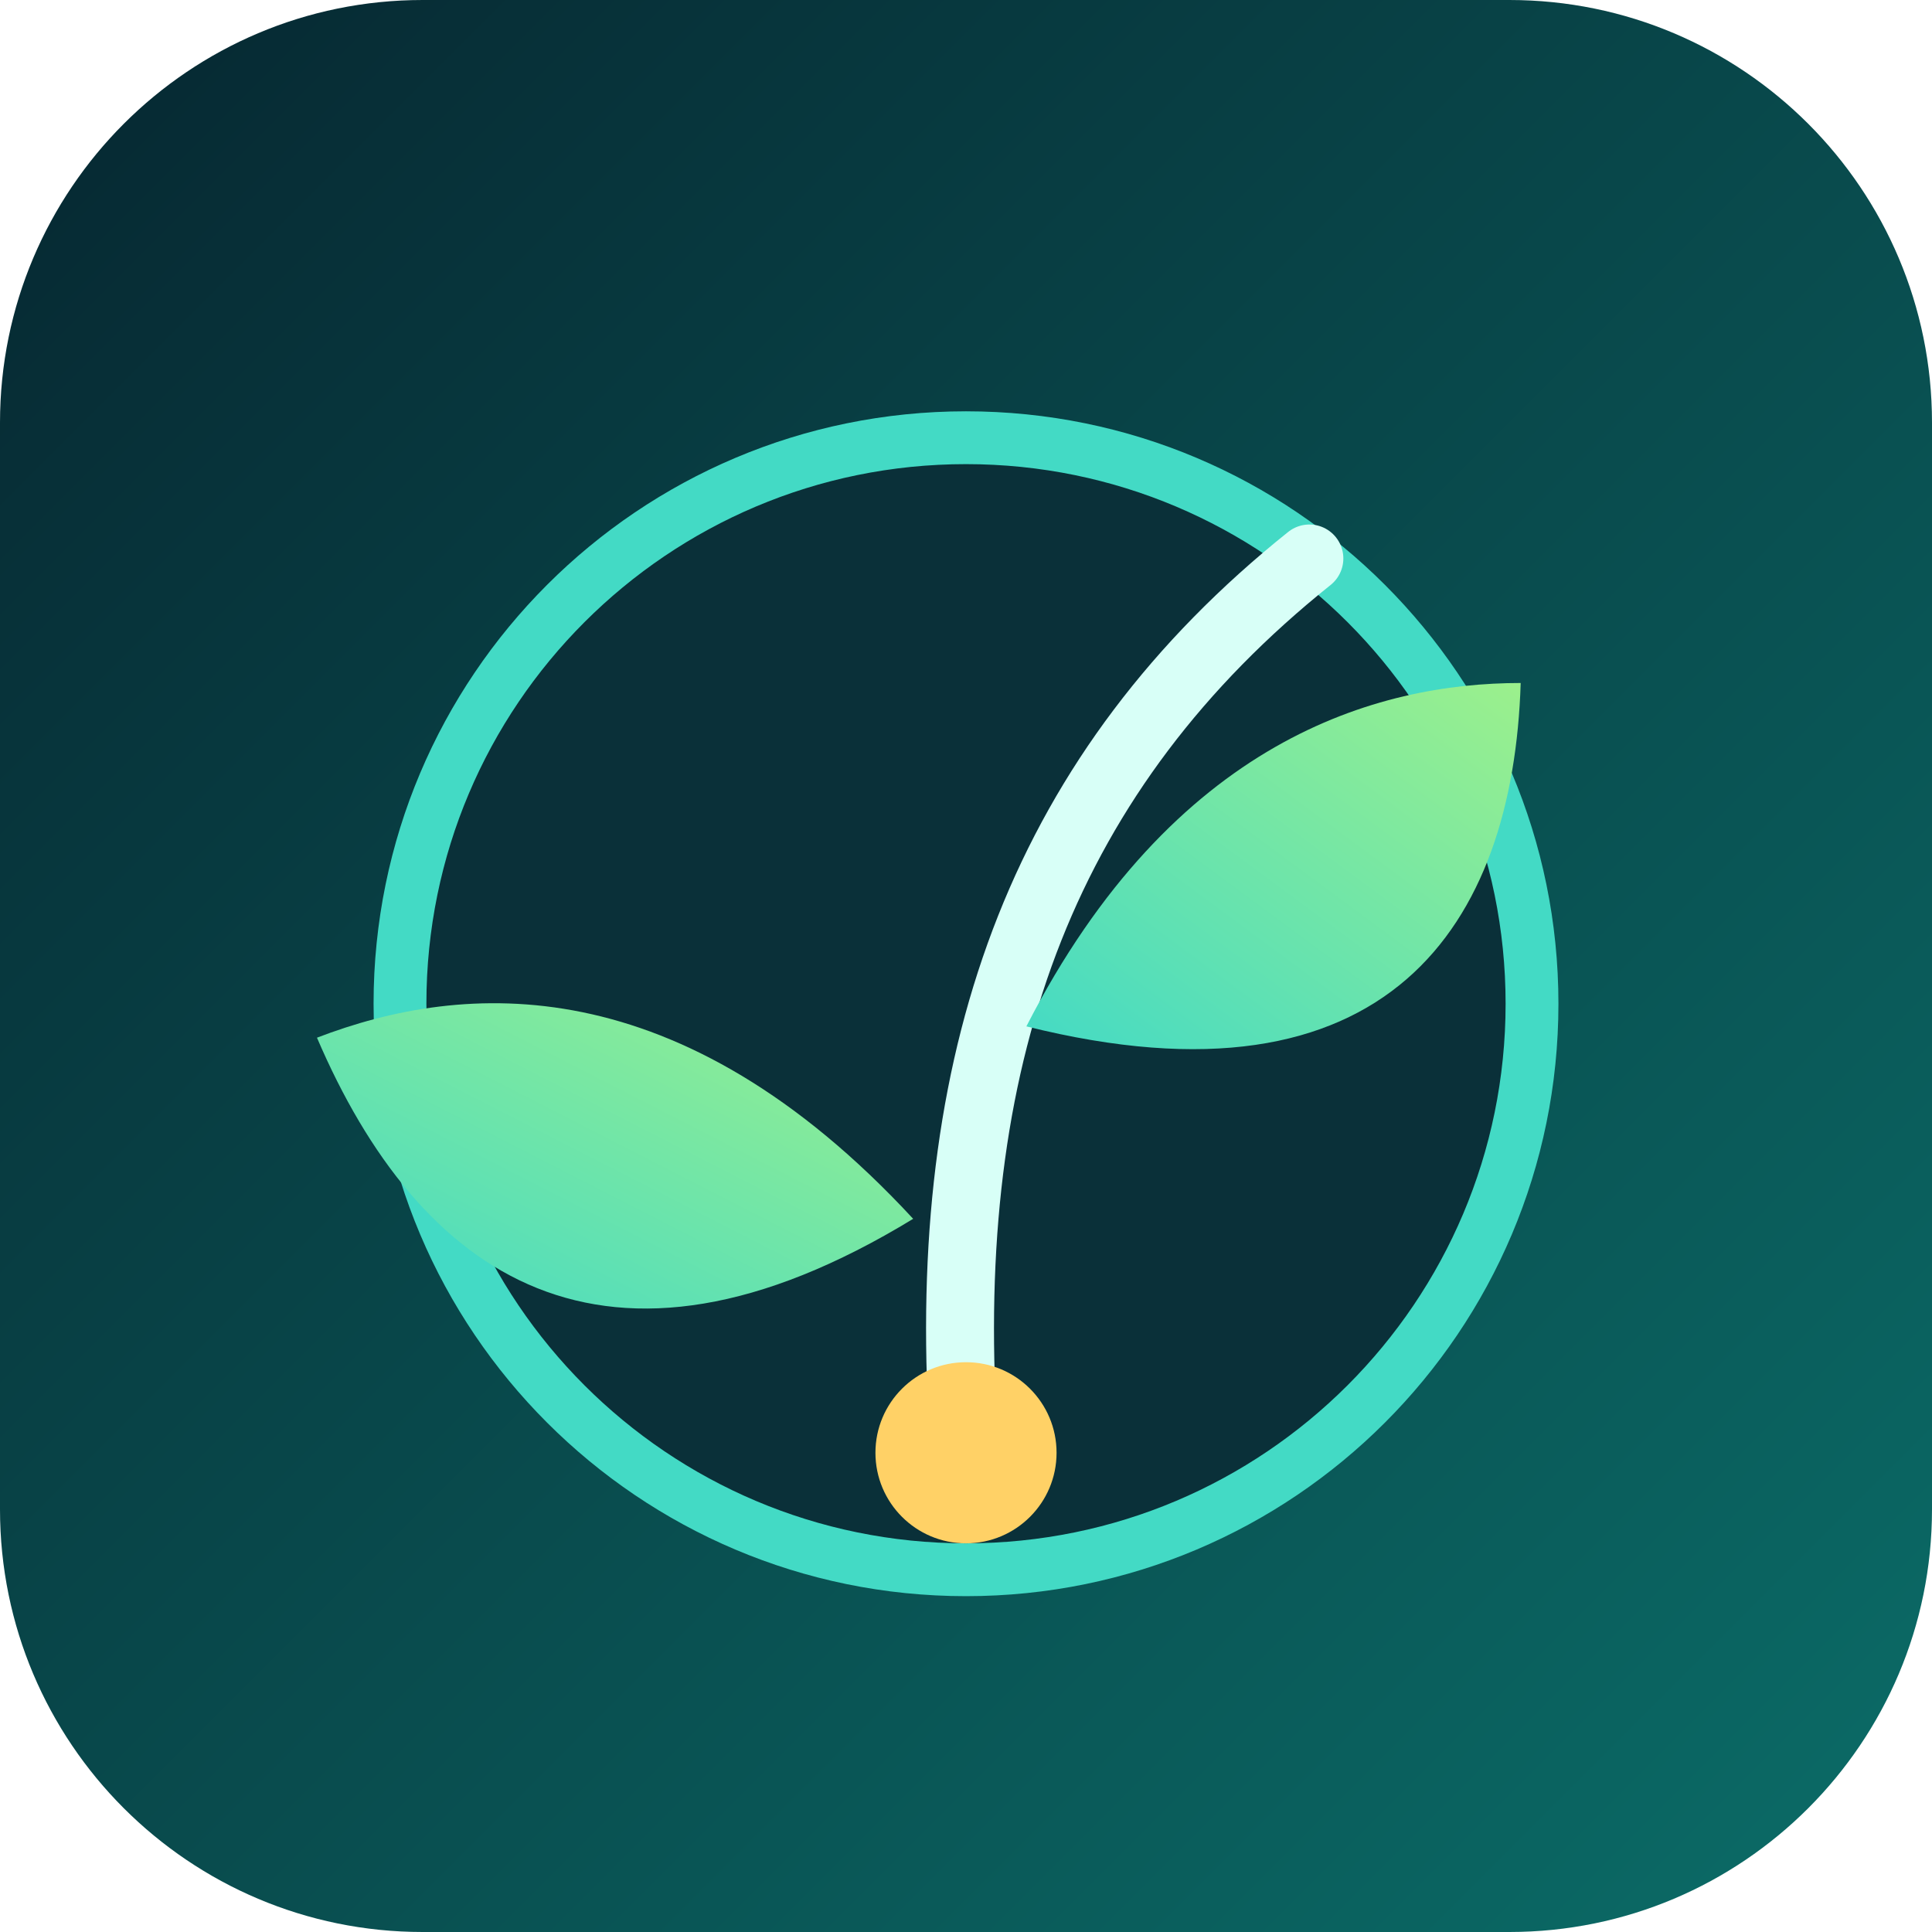
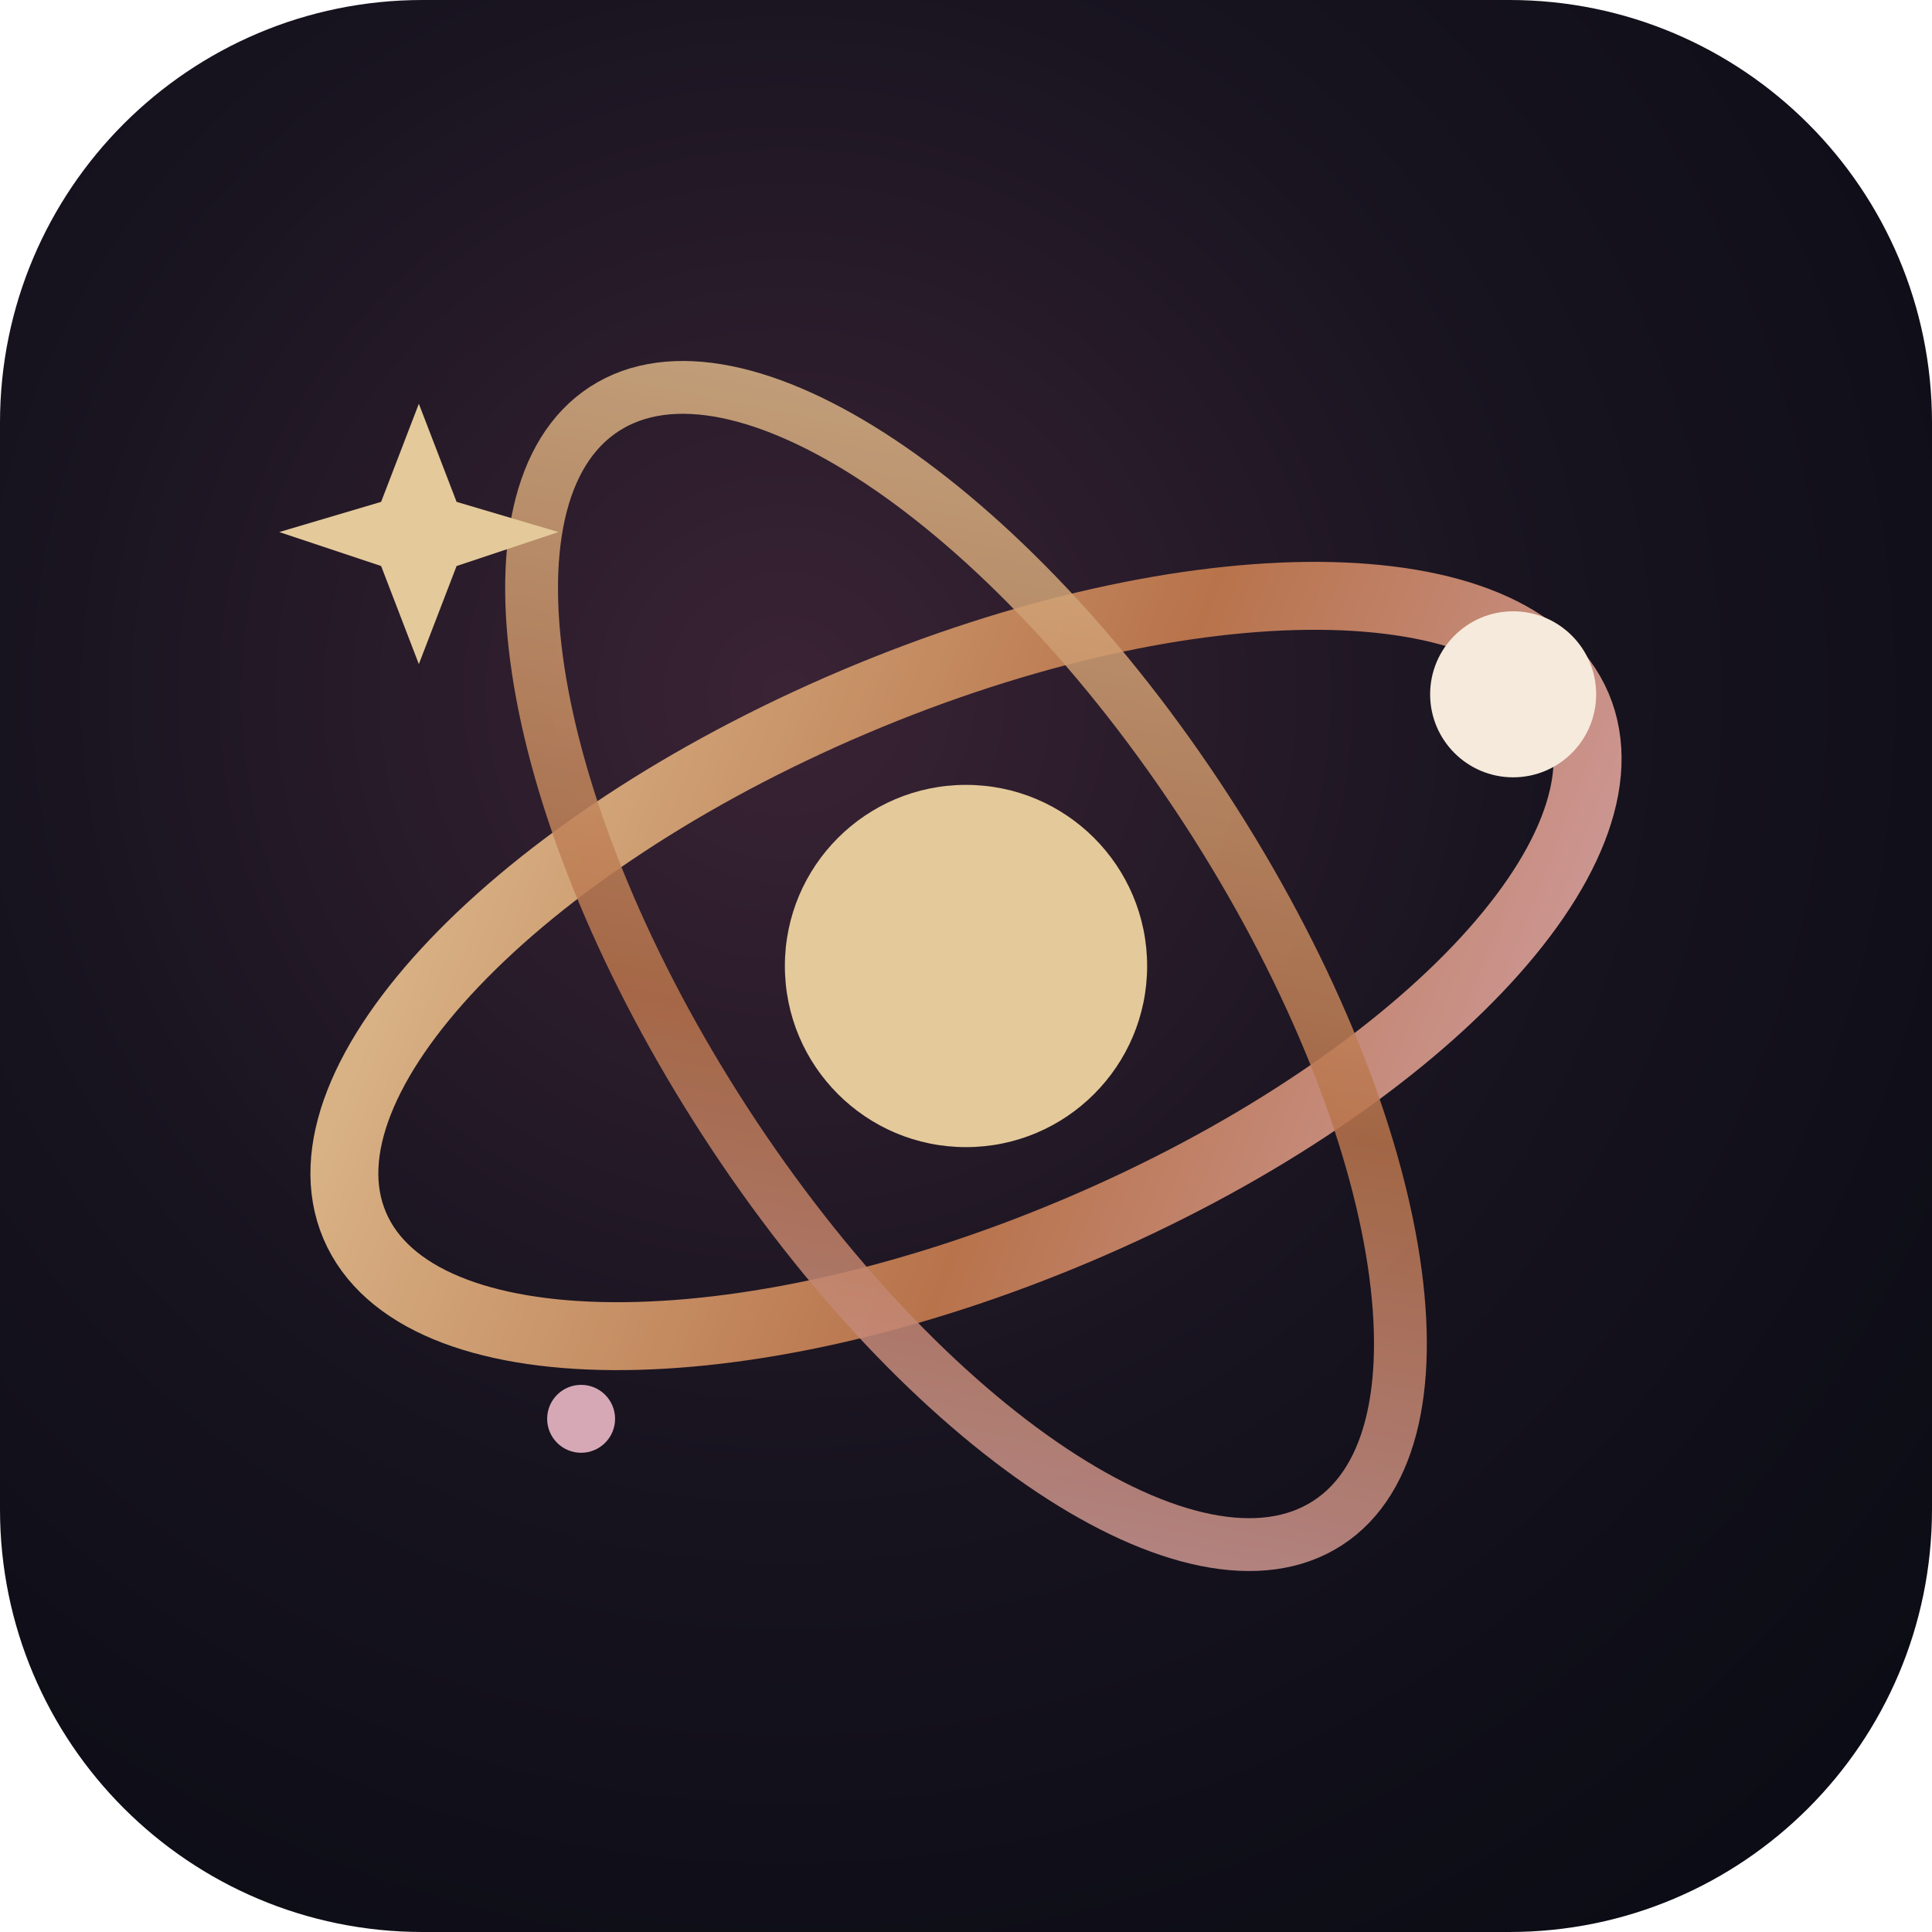
- <svg xmlns="http://www.w3.org/2000/svg" width="512" height="512" viewBox="0 0 512 512">
+ <svg xmlns="http://www.w3.org/2000/svg" width="512" height="512" viewBox="0 0 512 512" fill="none">
  <defs>
-     <linearGradient id="background" x1="0" y1="0" x2="1" y2="1">
-       <stop offset="0" stop-color="#062630" />
-       <stop offset="1" stop-color="#0b6d68" />
-     </linearGradient>
-     <linearGradient id="leaf" x1="0" y1="1" x2="1" y2="0">
-       <stop offset="0" stop-color="#43dac5" />
-       <stop offset="1" stop-color="#9cf08c" />
+     <radialGradient id="space" cx="0" cy="0" r="1" gradientUnits="userSpaceOnUse" gradientTransform="translate(208 184) rotate(50) scale(430)">
+       <stop stop-color="#3A2335" />
+       <stop offset="0.48" stop-color="#17131F" />
+       <stop offset="1" stop-color="#090B13" />
+     </radialGradient>
+     <linearGradient id="orbit" x1="112" y1="110" x2="410" y2="402" gradientUnits="userSpaceOnUse">
+       <stop stop-color="#E4C99A" />
+       <stop offset="0.55" stop-color="#B8734B" />
+       <stop offset="1" stop-color="#D6A8B6" />
    </linearGradient>
  </defs>
-   <rect width="512" height="512" rx="112" fill="url(#background)" />
-   <circle cx="256" cy="266" r="150" fill="#0a3039" stroke="#43dac5" stroke-width="14" />
-   <path d="M255 374c-5-96 22-170 92-226" fill="none" stroke="#d8fff7" stroke-width="18" stroke-linecap="round" />
-   <path d="M272 272c39-76 93-91 131-91-2 64-35 115-131 91Z" fill="url(#leaf)" />
-   <path d="M242 323c-62-67-119-63-158-48 27 63 76 98 158 48Z" fill="url(#leaf)" />
-   <circle cx="256" cy="385" r="24" fill="#ffd166" />
+   <rect width="512" height="512" rx="112" fill="url(#space)" />
+   <circle cx="256" cy="256" r="48" fill="#E4C99A" />
+   <ellipse cx="256" cy="256" rx="176" ry="76" transform="rotate(-23 256 256)" stroke="url(#orbit)" stroke-width="18" />
+   <ellipse cx="256" cy="256" rx="176" ry="76" transform="rotate(57 256 256)" stroke="url(#orbit)" stroke-width="14" opacity="0.86" />
+   <circle cx="401" cy="184" r="22" fill="#F5EADB" />
+   <path d="M111 107l10 26 27 8-27 9-10 26-10-26-27-9 27-8 10-26Z" fill="#E4C99A" />
+   <circle cx="154" cy="376" r="9" fill="#D6A8B6" />
</svg>
